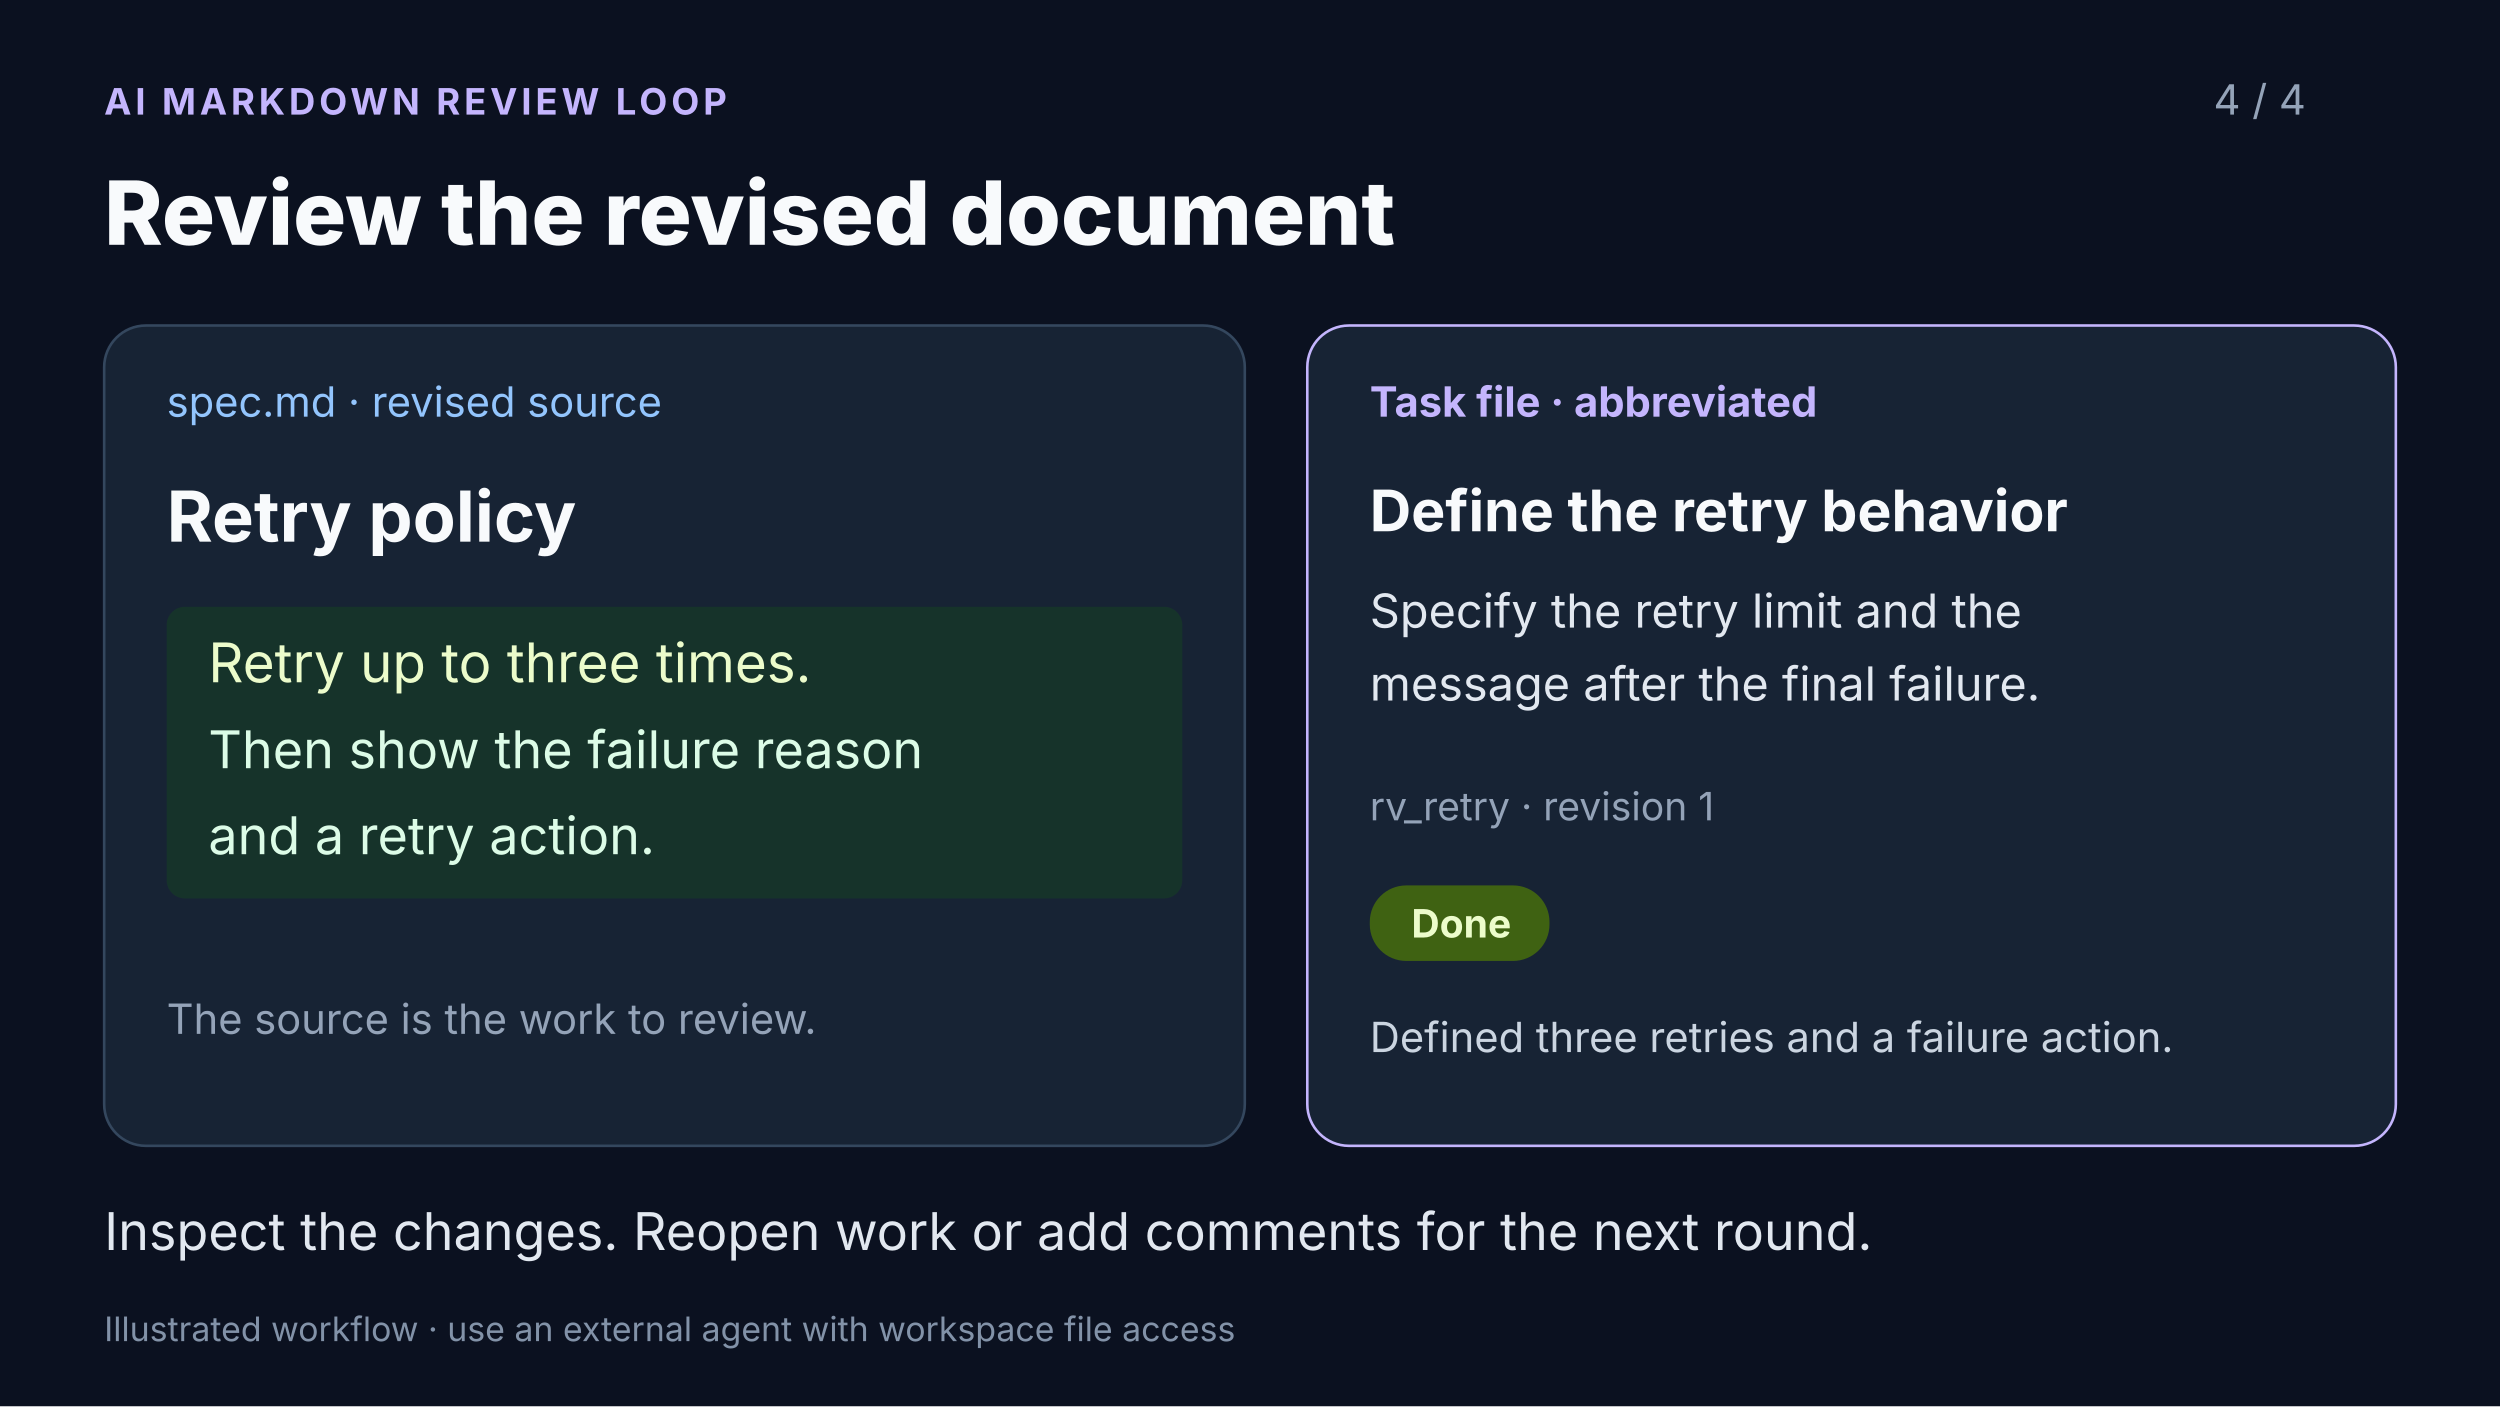
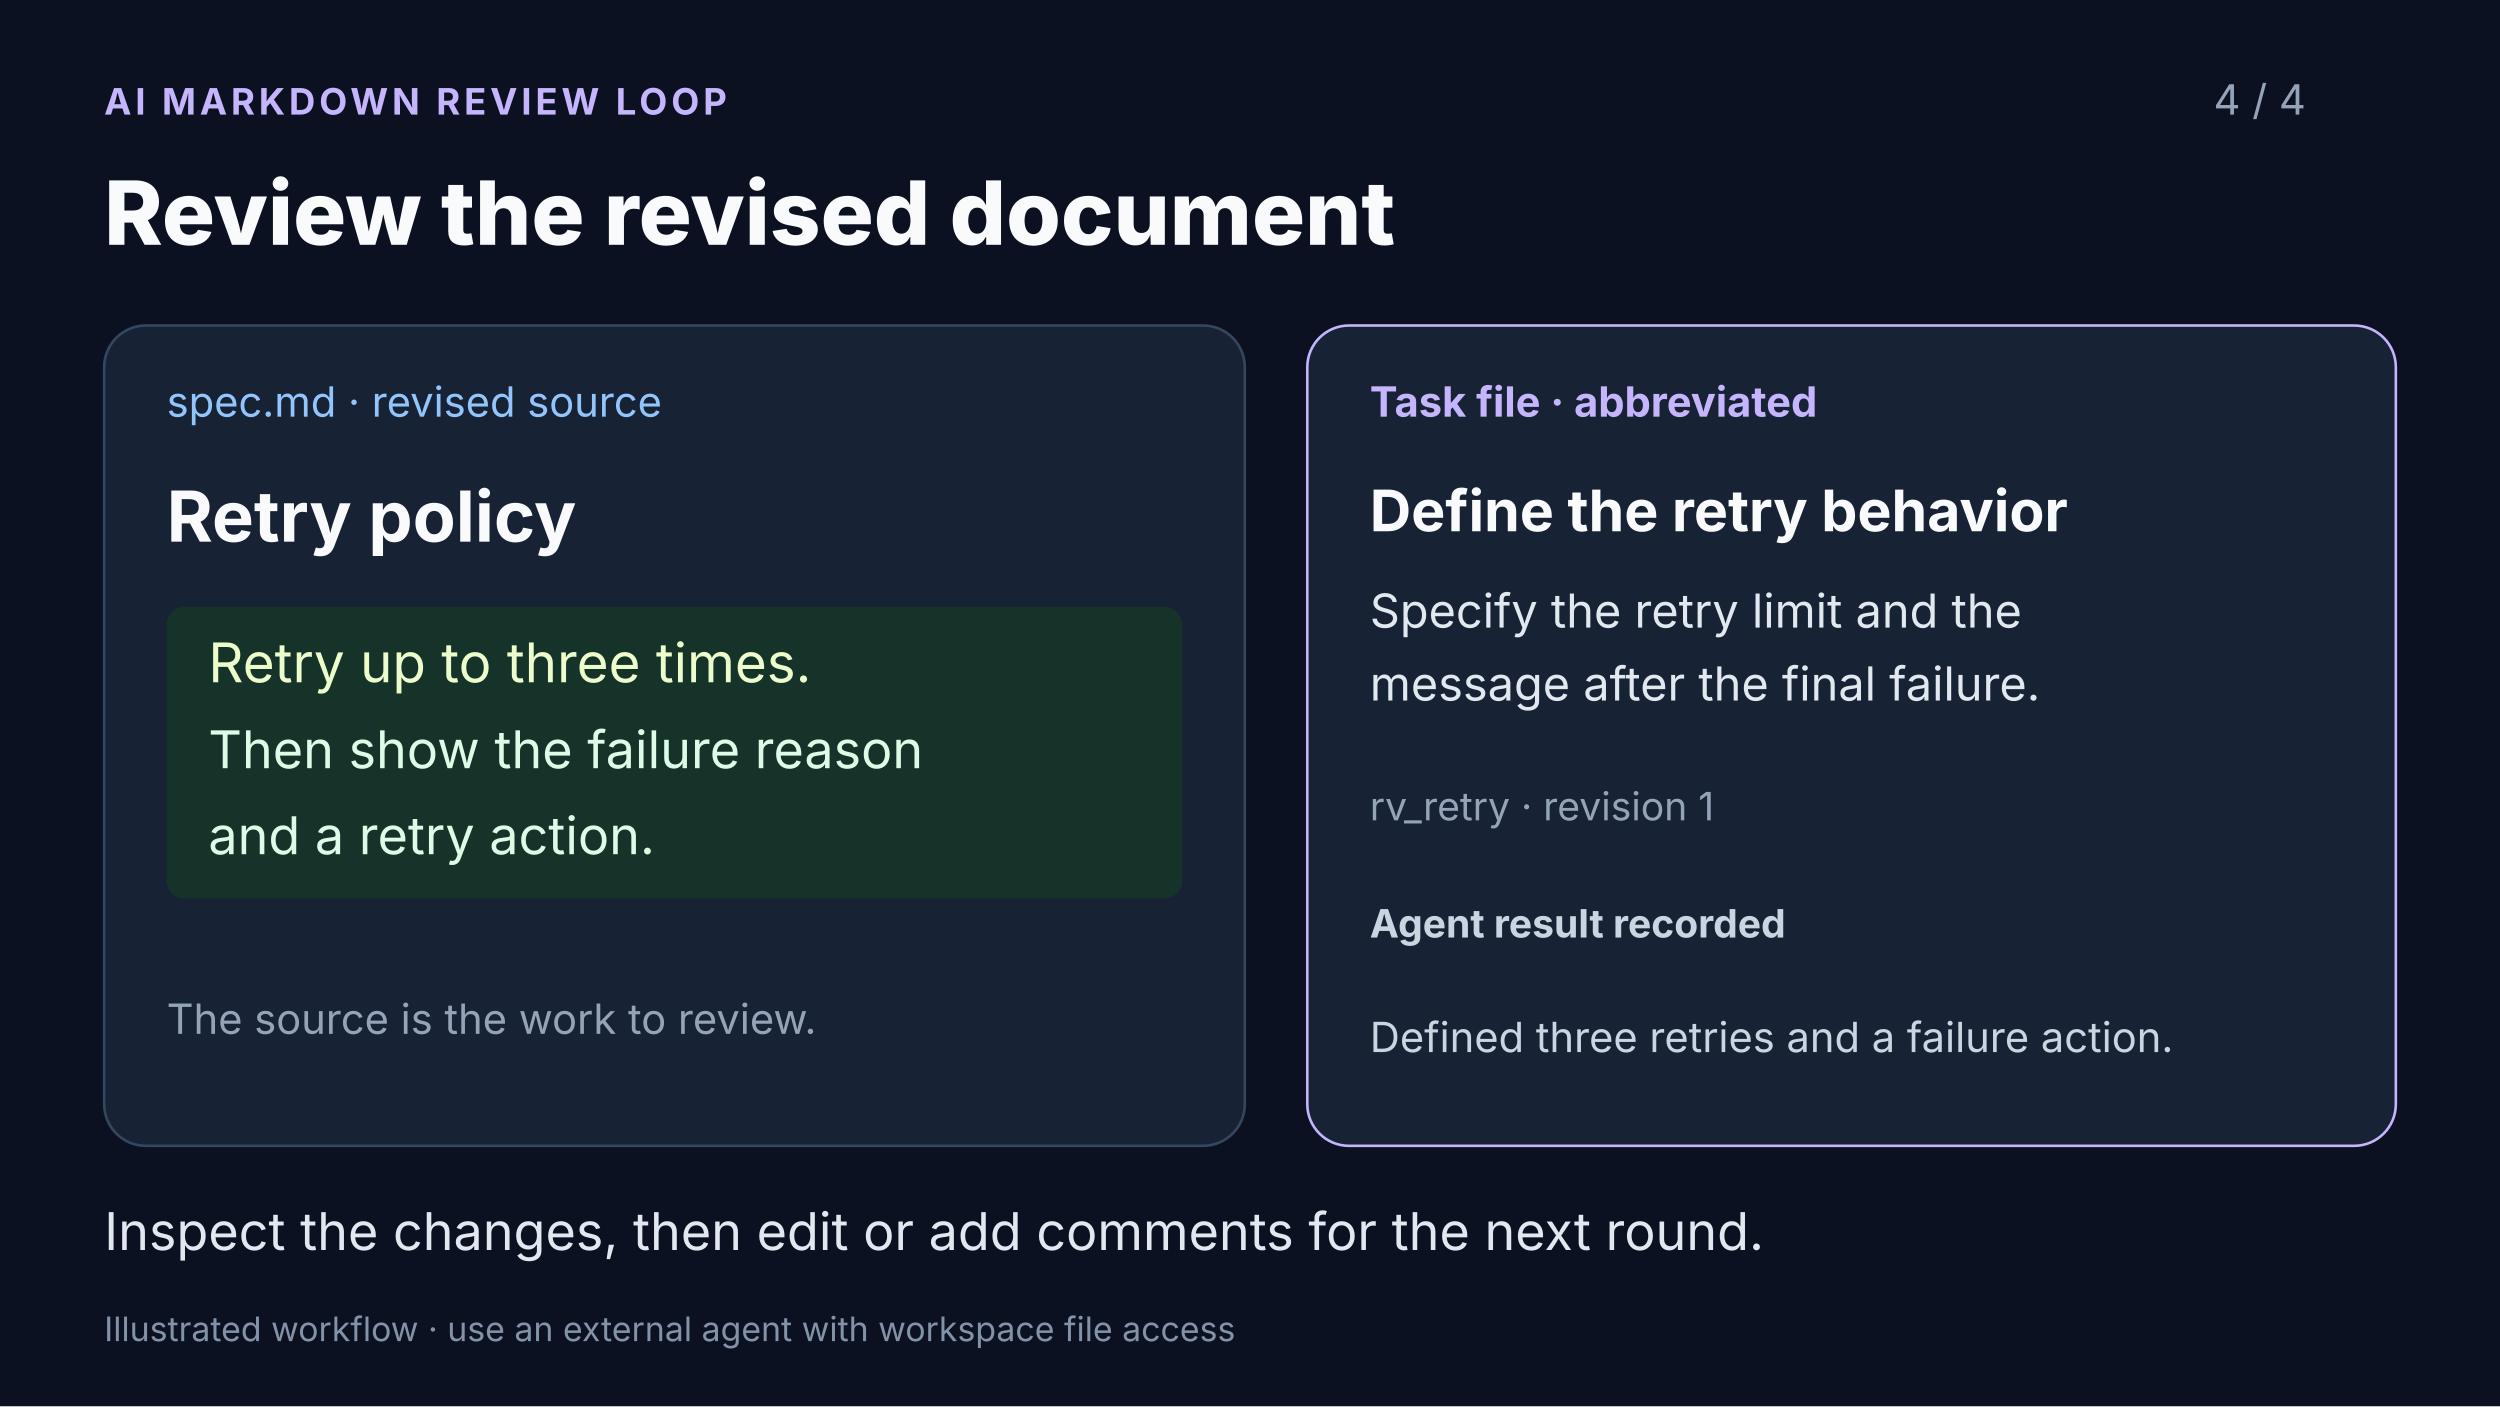
<svg xmlns="http://www.w3.org/2000/svg" width="960" height="540" viewBox="0 0 960 540" role="img" aria-labelledby="title desc">
  <rect width="960" height="540" fill="#0b1120" />
  <g font-family="Inter, Arial, sans-serif">
    <text x="40" y="44" fill="#c4b5fd" font-size="14" font-weight="700" letter-spacing="1.5">AI MARKDOWN REVIEW LOOP</text>
    <text x="850" y="44" fill="#94a3b8" font-size="16">4 / 4</text>
    <text x="40" y="94" fill="#f8fafc" font-size="34" font-weight="800">Review the revised document</text>
    <rect x="40" y="125" width="438" height="315" rx="16" fill="#172334" stroke="#34475e" />
    <text x="64" y="160" fill="#93c5fd" font-size="16">spec.md · revised source</text>
    <text x="64" y="208" fill="#f8fafc" font-size="27" font-weight="700">Retry policy</text>
    <rect x="64" y="233" width="390" height="112" rx="7" fill="#16332a" />
    <text x="80" y="262" fill="#ecfccb" font-size="21">Retry up to three times.</text>
    <text x="80" y="295" fill="#dcfce7" font-size="20">Then show the failure reason</text>
    <text x="80" y="328" fill="#dcfce7" font-size="20">and a retry action.</text>
    <text x="64" y="397" fill="#94a3b8" font-size="16">The source is the work to review.</text>
    <rect x="502" y="125" width="418" height="315" rx="16" fill="#172334" stroke="#c4b5fd" />
    <text x="526" y="160" fill="#c4b5fd" font-size="16" font-weight="700">Task file · abbreviated</text>
    <text x="526" y="204" fill="#f8fafc" font-size="22" font-weight="700">Define the retry behavior</text>
    <text x="526" y="241" fill="#e2e8f0" font-size="18">Specify the retry limit and the</text>
    <text x="526" y="269" fill="#e2e8f0" font-size="18">message after the final failure.</text>
    <text x="526" y="315" fill="#94a3b8" font-size="15">rv_retry · revision 1</text>
-     <rect x="526" y="340" width="69" height="29" rx="14" fill="#3f6212" />
-     <text x="542" y="360" fill="#ecfccb" font-size="15" font-weight="700">Done</text>
+     <text x="526" y="360" fill="#cbd5e1" font-size="15" font-weight="700">Agent result recorded</text>
    <text x="526" y="404" fill="#cbd5e1" font-size="16">Defined three retries and a failure action.</text>
-     <text x="40" y="480" fill="#e2e8f0" font-size="20">Inspect the changes. Reopen work or add comments for the next round.</text>
+     <text x="40" y="480" fill="#e2e8f0" font-size="20">Inspect the changes, then edit or add comments for the next round.</text>
    <text x="40" y="515" fill="#8292a8" font-size="13">Illustrated workflow · use an external agent with workspace file access</text>
  </g>
</svg>
